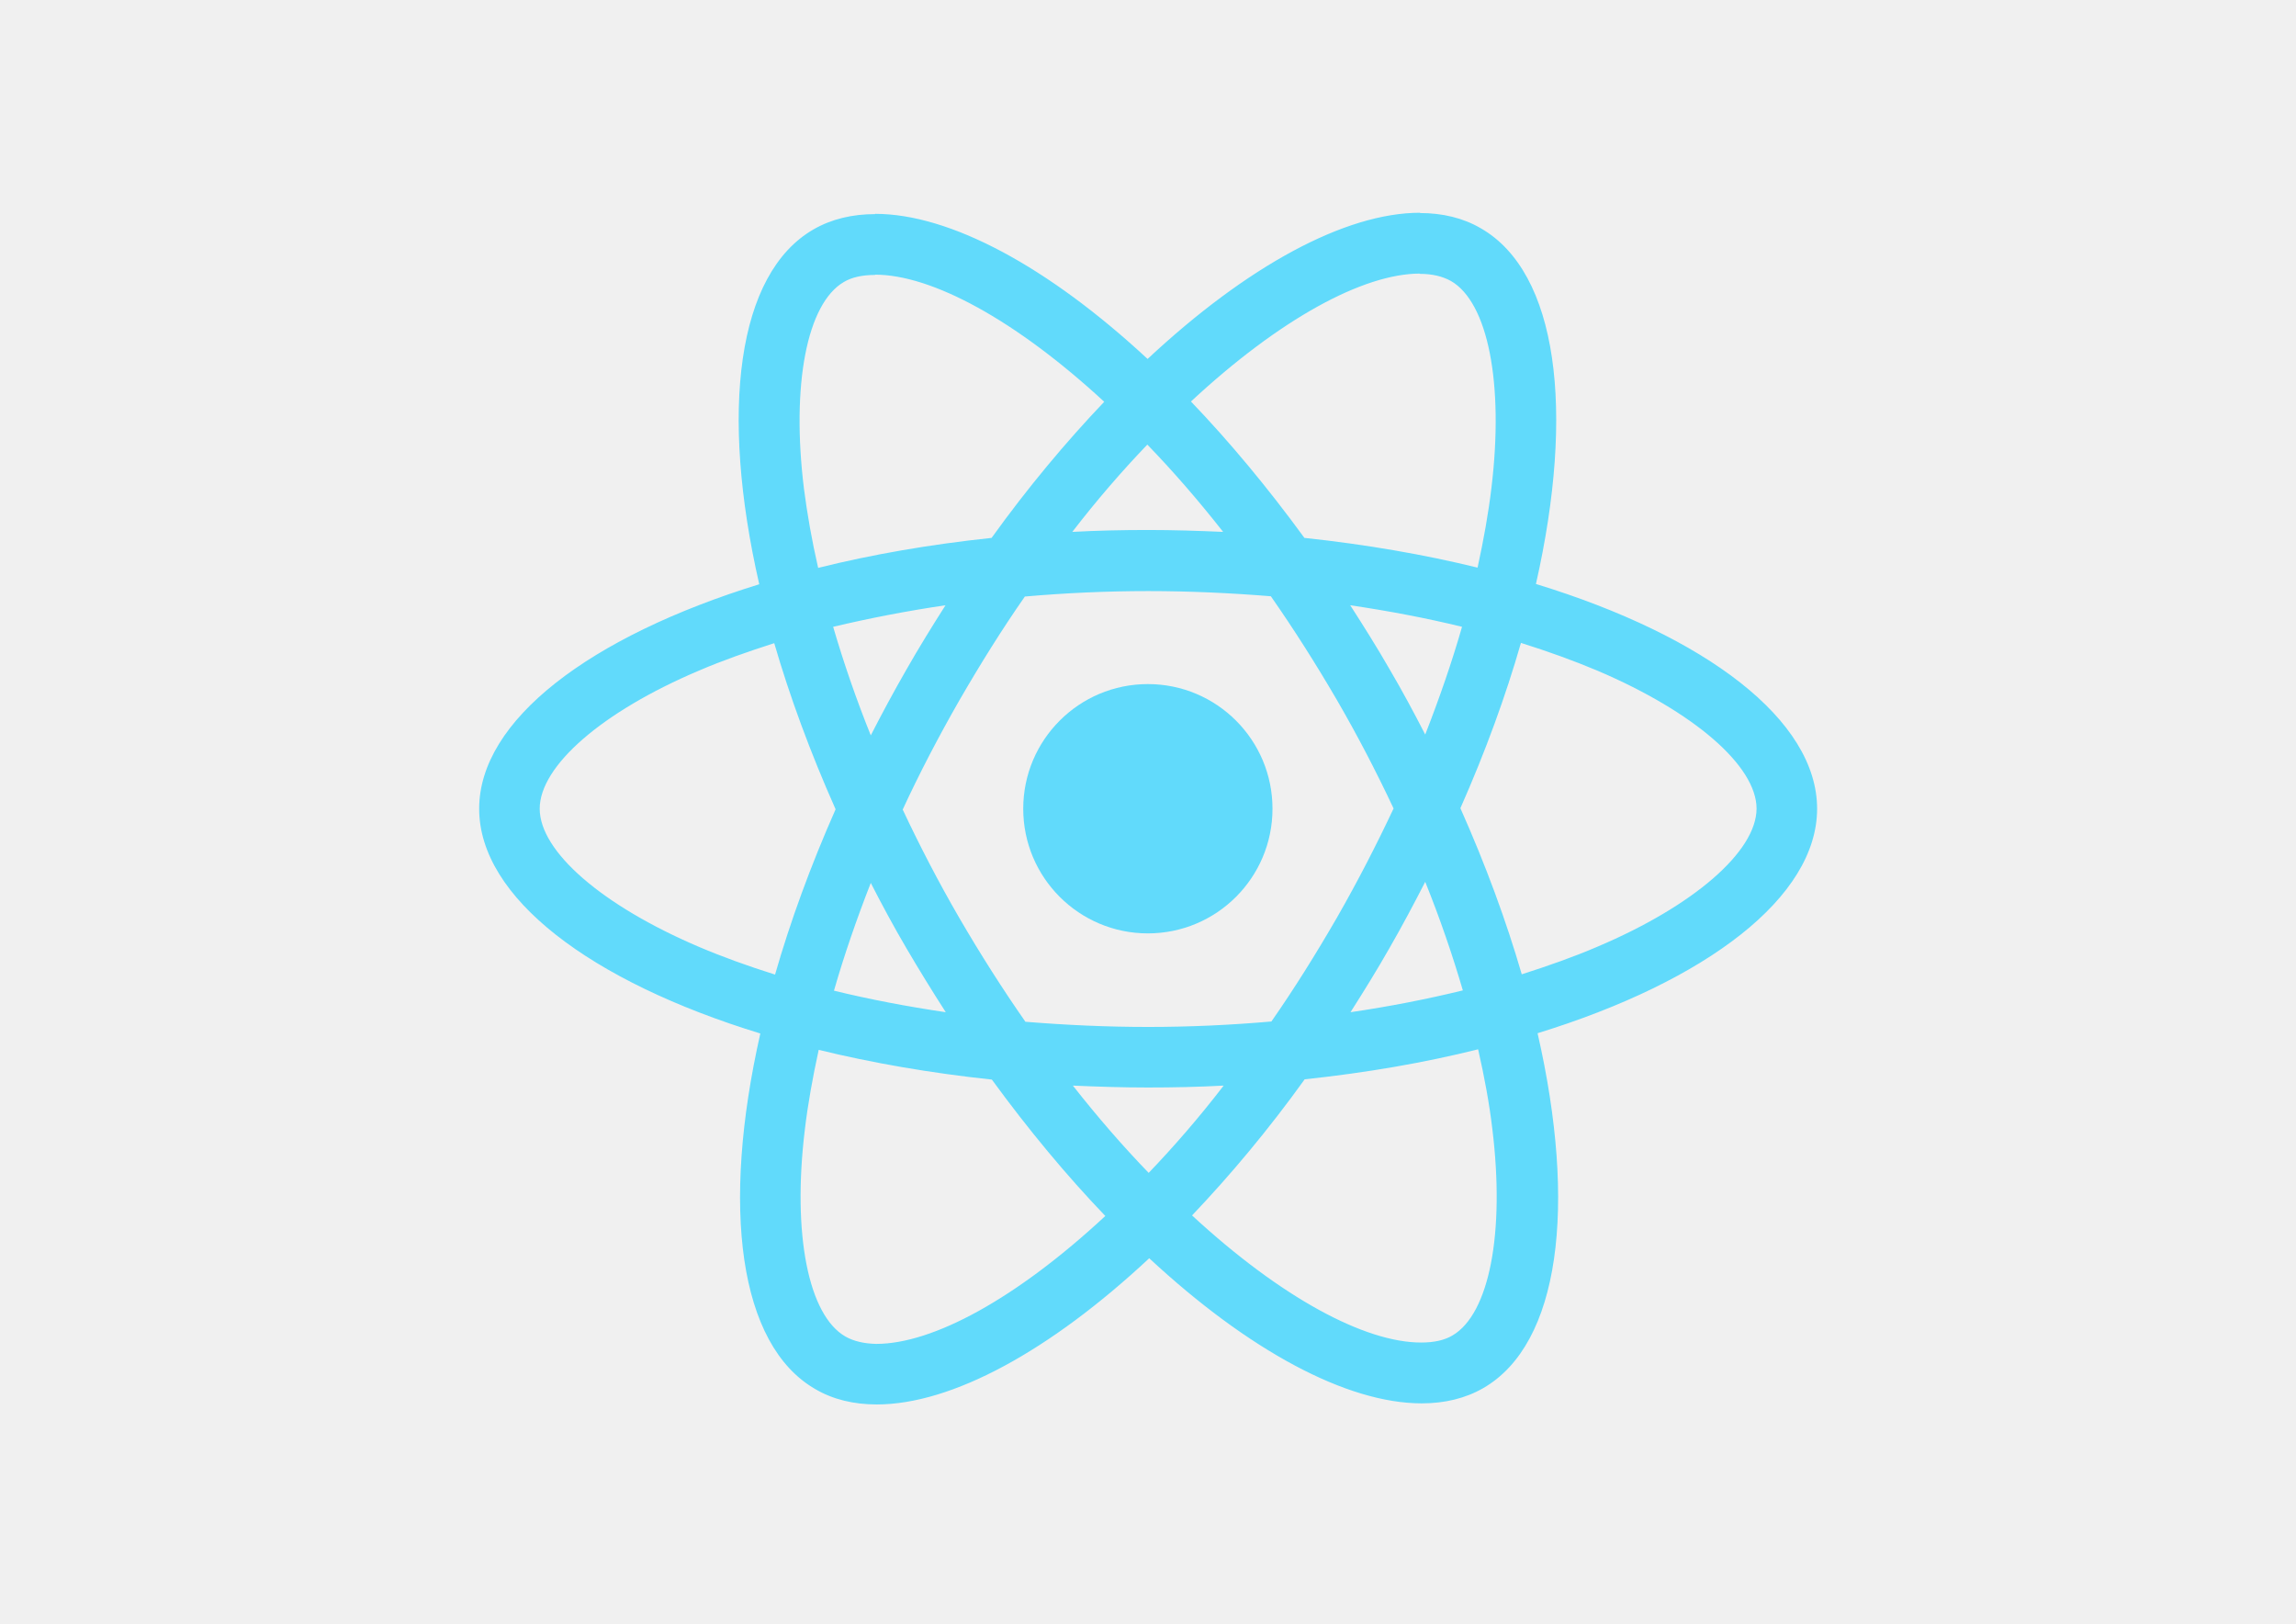
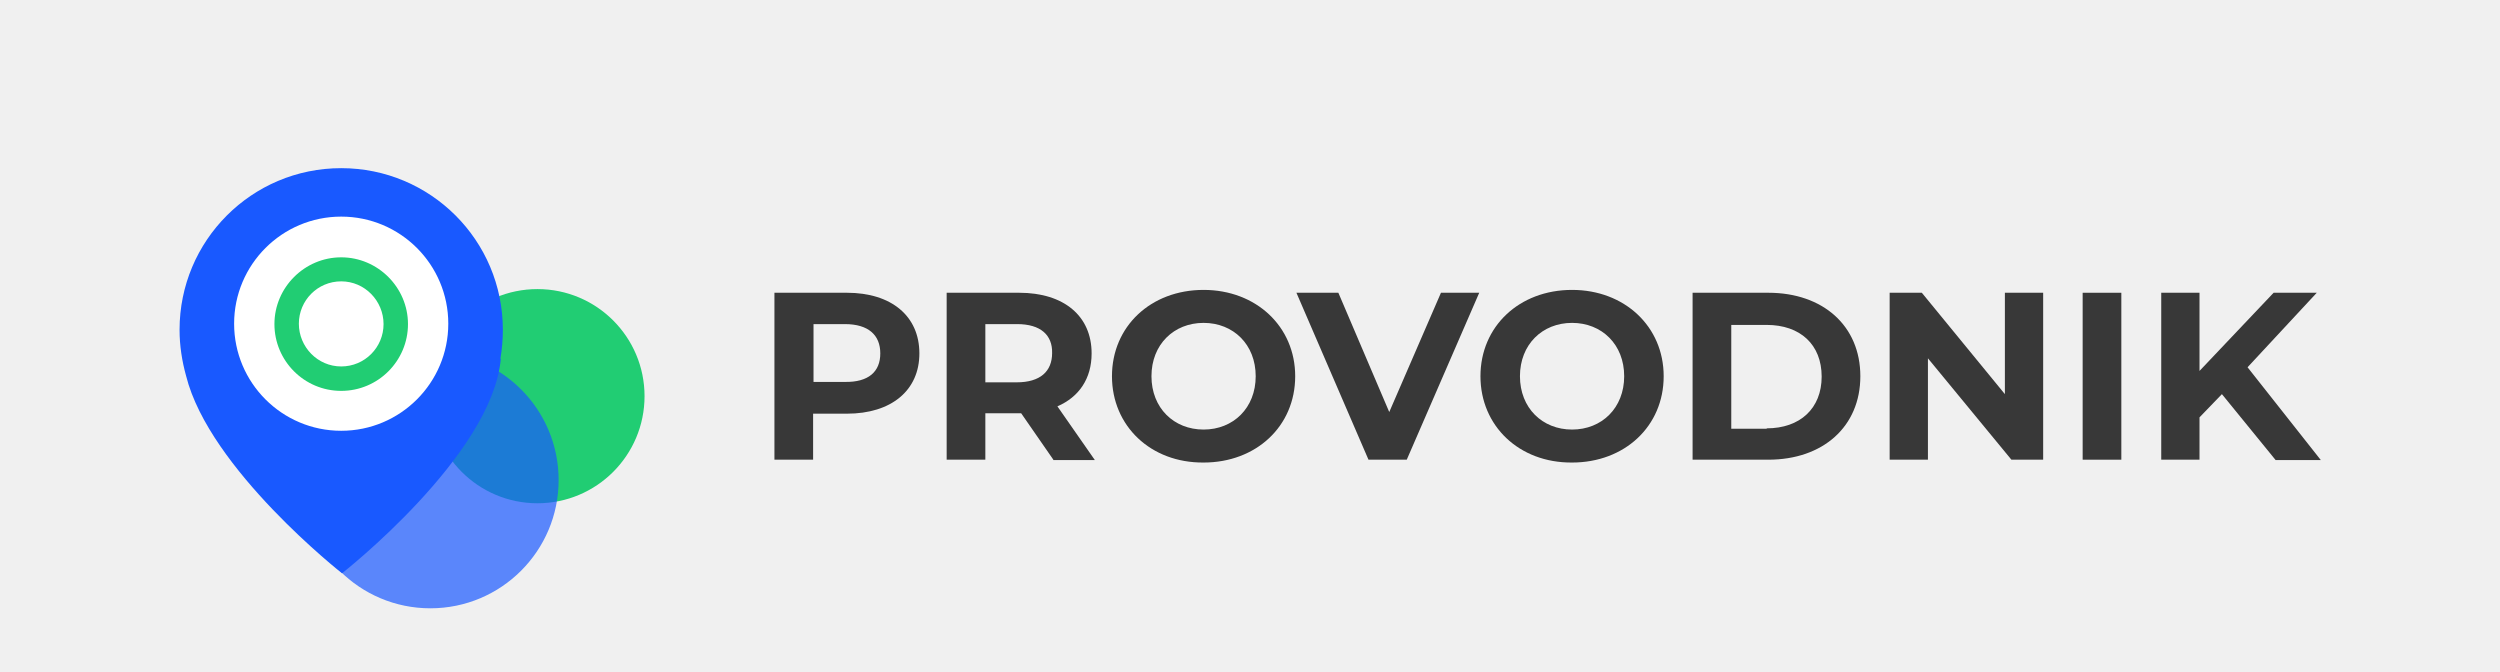
- <svg xmlns="http://www.w3.org/2000/svg" viewBox="0 0 841.9 595.3">
-   <g fill="#61DAFB">
-     <path d="M666.3 296.5c0-32.5-40.7-63.3-103.1-82.4 14.4-63.6 8-114.2-20.2-130.4-6.5-3.8-14.1-5.6-22.4-5.6v22.3c4.6 0 8.3.9 11.4 2.6 13.6 7.8 19.5 37.5 14.9 75.7-1.1 9.4-2.9 19.3-5.1 29.4-19.6-4.8-41-8.5-63.5-10.9-13.5-18.5-27.5-35.3-41.6-50 32.6-30.3 63.2-46.9 84-46.9V78c-27.5 0-63.5 19.6-99.9 53.6-36.4-33.8-72.4-53.2-99.9-53.2v22.3c20.7 0 51.4 16.5 84 46.6-14 14.7-28 31.4-41.3 49.9-22.6 2.4-44 6.1-63.6 11-2.3-10-4-19.7-5.2-29-4.7-38.2 1.1-67.9 14.6-75.8 3-1.8 6.9-2.6 11.5-2.6V78.5c-8.4 0-16 1.8-22.6 5.6-28.1 16.2-34.4 66.7-19.9 130.1-62.2 19.2-102.7 49.9-102.7 82.3 0 32.5 40.7 63.3 103.1 82.4-14.4 63.6-8 114.2 20.2 130.4 6.5 3.8 14.1 5.6 22.5 5.6 27.5 0 63.5-19.6 99.9-53.6 36.4 33.8 72.4 53.2 99.9 53.2 8.4 0 16-1.8 22.6-5.6 28.1-16.2 34.4-66.7 19.9-130.1 62-19.1 102.5-49.9 102.5-82.3zm-130.2-66.7c-3.7 12.9-8.3 26.2-13.5 39.5-4.1-8-8.4-16-13.1-24-4.6-8-9.5-15.8-14.4-23.4 14.2 2.1 27.9 4.7 41 7.9zm-45.8 106.5c-7.8 13.5-15.8 26.3-24.1 38.2-14.9 1.3-30 2-45.2 2-15.1 0-30.2-.7-45-1.9-8.3-11.9-16.4-24.6-24.2-38-7.6-13.1-14.5-26.4-20.8-39.8 6.2-13.4 13.2-26.8 20.7-39.9 7.8-13.5 15.8-26.3 24.1-38.2 14.9-1.3 30-2 45.2-2 15.1 0 30.2.7 45 1.9 8.3 11.9 16.4 24.6 24.2 38 7.6 13.1 14.5 26.4 20.8 39.8-6.3 13.4-13.2 26.8-20.7 39.9zm32.3-13c5.4 13.4 10 26.8 13.8 39.8-13.1 3.2-26.9 5.9-41.2 8 4.9-7.7 9.8-15.6 14.4-23.7 4.6-8 8.9-16.1 13-24.1zM421.2 430c-9.3-9.6-18.6-20.3-27.8-32 9 .4 18.2.7 27.5.7 9.4 0 18.7-.2 27.8-.7-9 11.7-18.3 22.4-27.5 32zm-74.4-58.9c-14.2-2.1-27.9-4.7-41-7.9 3.7-12.9 8.3-26.2 13.5-39.5 4.1 8 8.4 16 13.1 24 4.7 8 9.5 15.8 14.4 23.4zM420.7 163c9.3 9.6 18.6 20.3 27.8 32-9-.4-18.2-.7-27.5-.7-9.4 0-18.7.2-27.8.7 9-11.7 18.3-22.4 27.5-32zm-74 58.9c-4.9 7.7-9.8 15.6-14.4 23.7-4.6 8-8.9 16-13 24-5.4-13.4-10-26.8-13.8-39.8 13.1-3.1 26.9-5.8 41.2-7.9zm-90.5 125.2c-35.4-15.1-58.3-34.9-58.3-50.6 0-15.7 22.9-35.6 58.3-50.6 8.6-3.7 18-7 27.7-10.1 5.7 19.6 13.2 40 22.5 60.9-9.2 20.8-16.6 41.1-22.2 60.6-9.9-3.1-19.3-6.5-28-10.2zM310 490c-13.6-7.8-19.5-37.5-14.9-75.7 1.1-9.4 2.9-19.3 5.1-29.4 19.6 4.8 41 8.5 63.5 10.9 13.5 18.5 27.5 35.3 41.6 50-32.6 30.3-63.2 46.9-84 46.9-4.5-.1-8.3-1-11.3-2.7zm237.2-76.2c4.7 38.2-1.1 67.9-14.6 75.8-3 1.8-6.9 2.6-11.5 2.6-20.7 0-51.4-16.5-84-46.6 14-14.7 28-31.4 41.3-49.9 22.6-2.4 44-6.1 63.6-11 2.3 10.1 4.1 19.8 5.2 29.1zm38.5-66.7c-8.6 3.7-18 7-27.7 10.1-5.7-19.6-13.2-40-22.5-60.9 9.2-20.8 16.6-41.1 22.2-60.6 9.9 3.1 19.3 6.5 28.1 10.2 35.4 15.1 58.3 34.9 58.3 50.6-.1 15.7-23 35.6-58.4 50.6zM320.8 78.4z" />
-     <circle cx="420.9" cy="296.5" r="45.7" />
-     <path d="M520.5 78.1z" />
+ <svg xmlns="http://www.w3.org/2000/svg" version="1.1" id="Слой_1" x="0px" y="0px" viewBox="0 0 614 165" style="enable-background:new 0 0 614 165;" xml:space="preserve">
+   <style type="text/css">
+ 	.st0{fill:#21CD73;}
+ 	.st1{opacity:0.7;fill:#1959FF;}
+ 	.st2{fill:#1959FF;}
+ 	.st3{fill:#FFFFFF;}
+ 	.st4{fill:#383838;}
+ </style>
+   <g>
+     <circle class="st0" cx="132" cy="97.3" r="26.3" />
+     <circle class="st1" cx="105.7" cy="117.9" r="31.5" />
+     <g id="pin_1_">
+       <path class="st2" d="M123.5,81c0-22-17.8-39.7-39.7-39.7c-22,0-39.7,17.8-39.7,39.7c0,3.9,0.6,7.7,1.6,11.3    c5.7,22.9,38.3,48.5,38.3,48.5s36.9-28.9,39-52.7l-0.1,0C123.3,85.7,123.5,83.4,123.5,81z M84.3,89.8c-9,0-16.3-7.3-16.3-16.3    s7.3-16.3,16.3-16.3c9,0,16.3,7.3,16.3,16.3S93.3,89.8,84.3,89.8z" />
+     </g>
+     <g>
+       <circle class="st3" cx="83.8" cy="79.5" r="26.3" />
+       <g>
+         <circle class="st3" cx="83.8" cy="79.5" r="13.4" />
+         <path class="st0" d="M83.8,96c-9.1,0-16.4-7.4-16.4-16.4s7.4-16.4,16.4-16.4s16.4,7.4,16.4,16.4S92.9,96,83.8,96z M83.8,69.1     c-5.8,0-10.4,4.7-10.4,10.4S78,90,83.8,90s10.4-4.7,10.4-10.4S89.6,69.1,83.8,69.1z" />
+       </g>
+     </g>
+     <g>
+       <path class="st4" d="M225.8,86.8c0,9.1-6.9,14.8-17.8,14.8h-8.3v11.3h-9.5v-41H208C218.9,71.9,225.8,77.6,225.8,86.8z M216.2,86.8    c0-4.5-2.9-7.2-8.7-7.2h-7.7v14.2h7.7C213.3,93.9,216.2,91.3,216.2,86.8z" />
+       <path class="st4" d="M258.7,112.9l-7.9-11.4h-0.5H242v11.4h-9.5v-41h17.8c11,0,17.8,5.7,17.8,14.9c0,6.2-3.1,10.7-8.4,13l9.2,13.2    H258.7z M249.8,79.6H242v14.3h7.7c5.8,0,8.7-2.7,8.7-7.2C258.5,82.3,255.6,79.6,249.8,79.6z" />
+       <path class="st4" d="M273.1,92.4c0-12.2,9.5-21.2,22.5-21.2c12.9,0,22.5,9,22.5,21.2c0,12.3-9.6,21.2-22.5,21.2    C282.6,113.7,273.1,104.6,273.1,92.4z M308.4,92.4c0-7.8-5.5-13.1-12.8-13.1s-12.8,5.3-12.8,13.1c0,7.8,5.5,13.1,12.8,13.1    S308.4,100.2,308.4,92.4z" />
+       <path class="st4" d="M363.3,71.9l-17.8,41h-9.4l-17.7-41h10.3l12.5,29.3l12.7-29.3H363.3z" />
+       <path class="st4" d="M363.6,92.4c0-12.2,9.5-21.2,22.5-21.2c12.9,0,22.5,9,22.5,21.2c0,12.3-9.6,21.2-22.5,21.2    C373.1,113.7,363.6,104.6,363.6,92.4z M398.9,92.4c0-7.8-5.5-13.1-12.8-13.1s-12.8,5.3-12.8,13.1c0,7.8,5.5,13.1,12.8,13.1    S398.9,100.2,398.9,92.4z" />
+       <path class="st4" d="M415.7,71.9h18.6c13.4,0,22.6,8.1,22.6,20.5s-9.2,20.5-22.6,20.5h-18.6V71.9z M433.9,105.2    c8.2,0,13.5-4.9,13.5-12.7c0-7.9-5.3-12.7-13.5-12.7h-8.7v25.5H433.9z" />
+       <path class="st4" d="M501.8,71.9v41H494L473.5,88v24.9h-9.4v-41h7.9l20.4,24.9V71.9H501.8z" />
+       <path class="st4" d="M511.5,71.9h9.5v41h-9.5V71.9z" />
+       <path class="st4" d="M545.7,96.8l-5.5,5.7v10.4h-9.4v-41h9.4v19.2l18.2-19.2h10.6l-17,18.3l18,22.8h-11.1L545.7,96.8z" />
+     </g>
  </g>
</svg>
